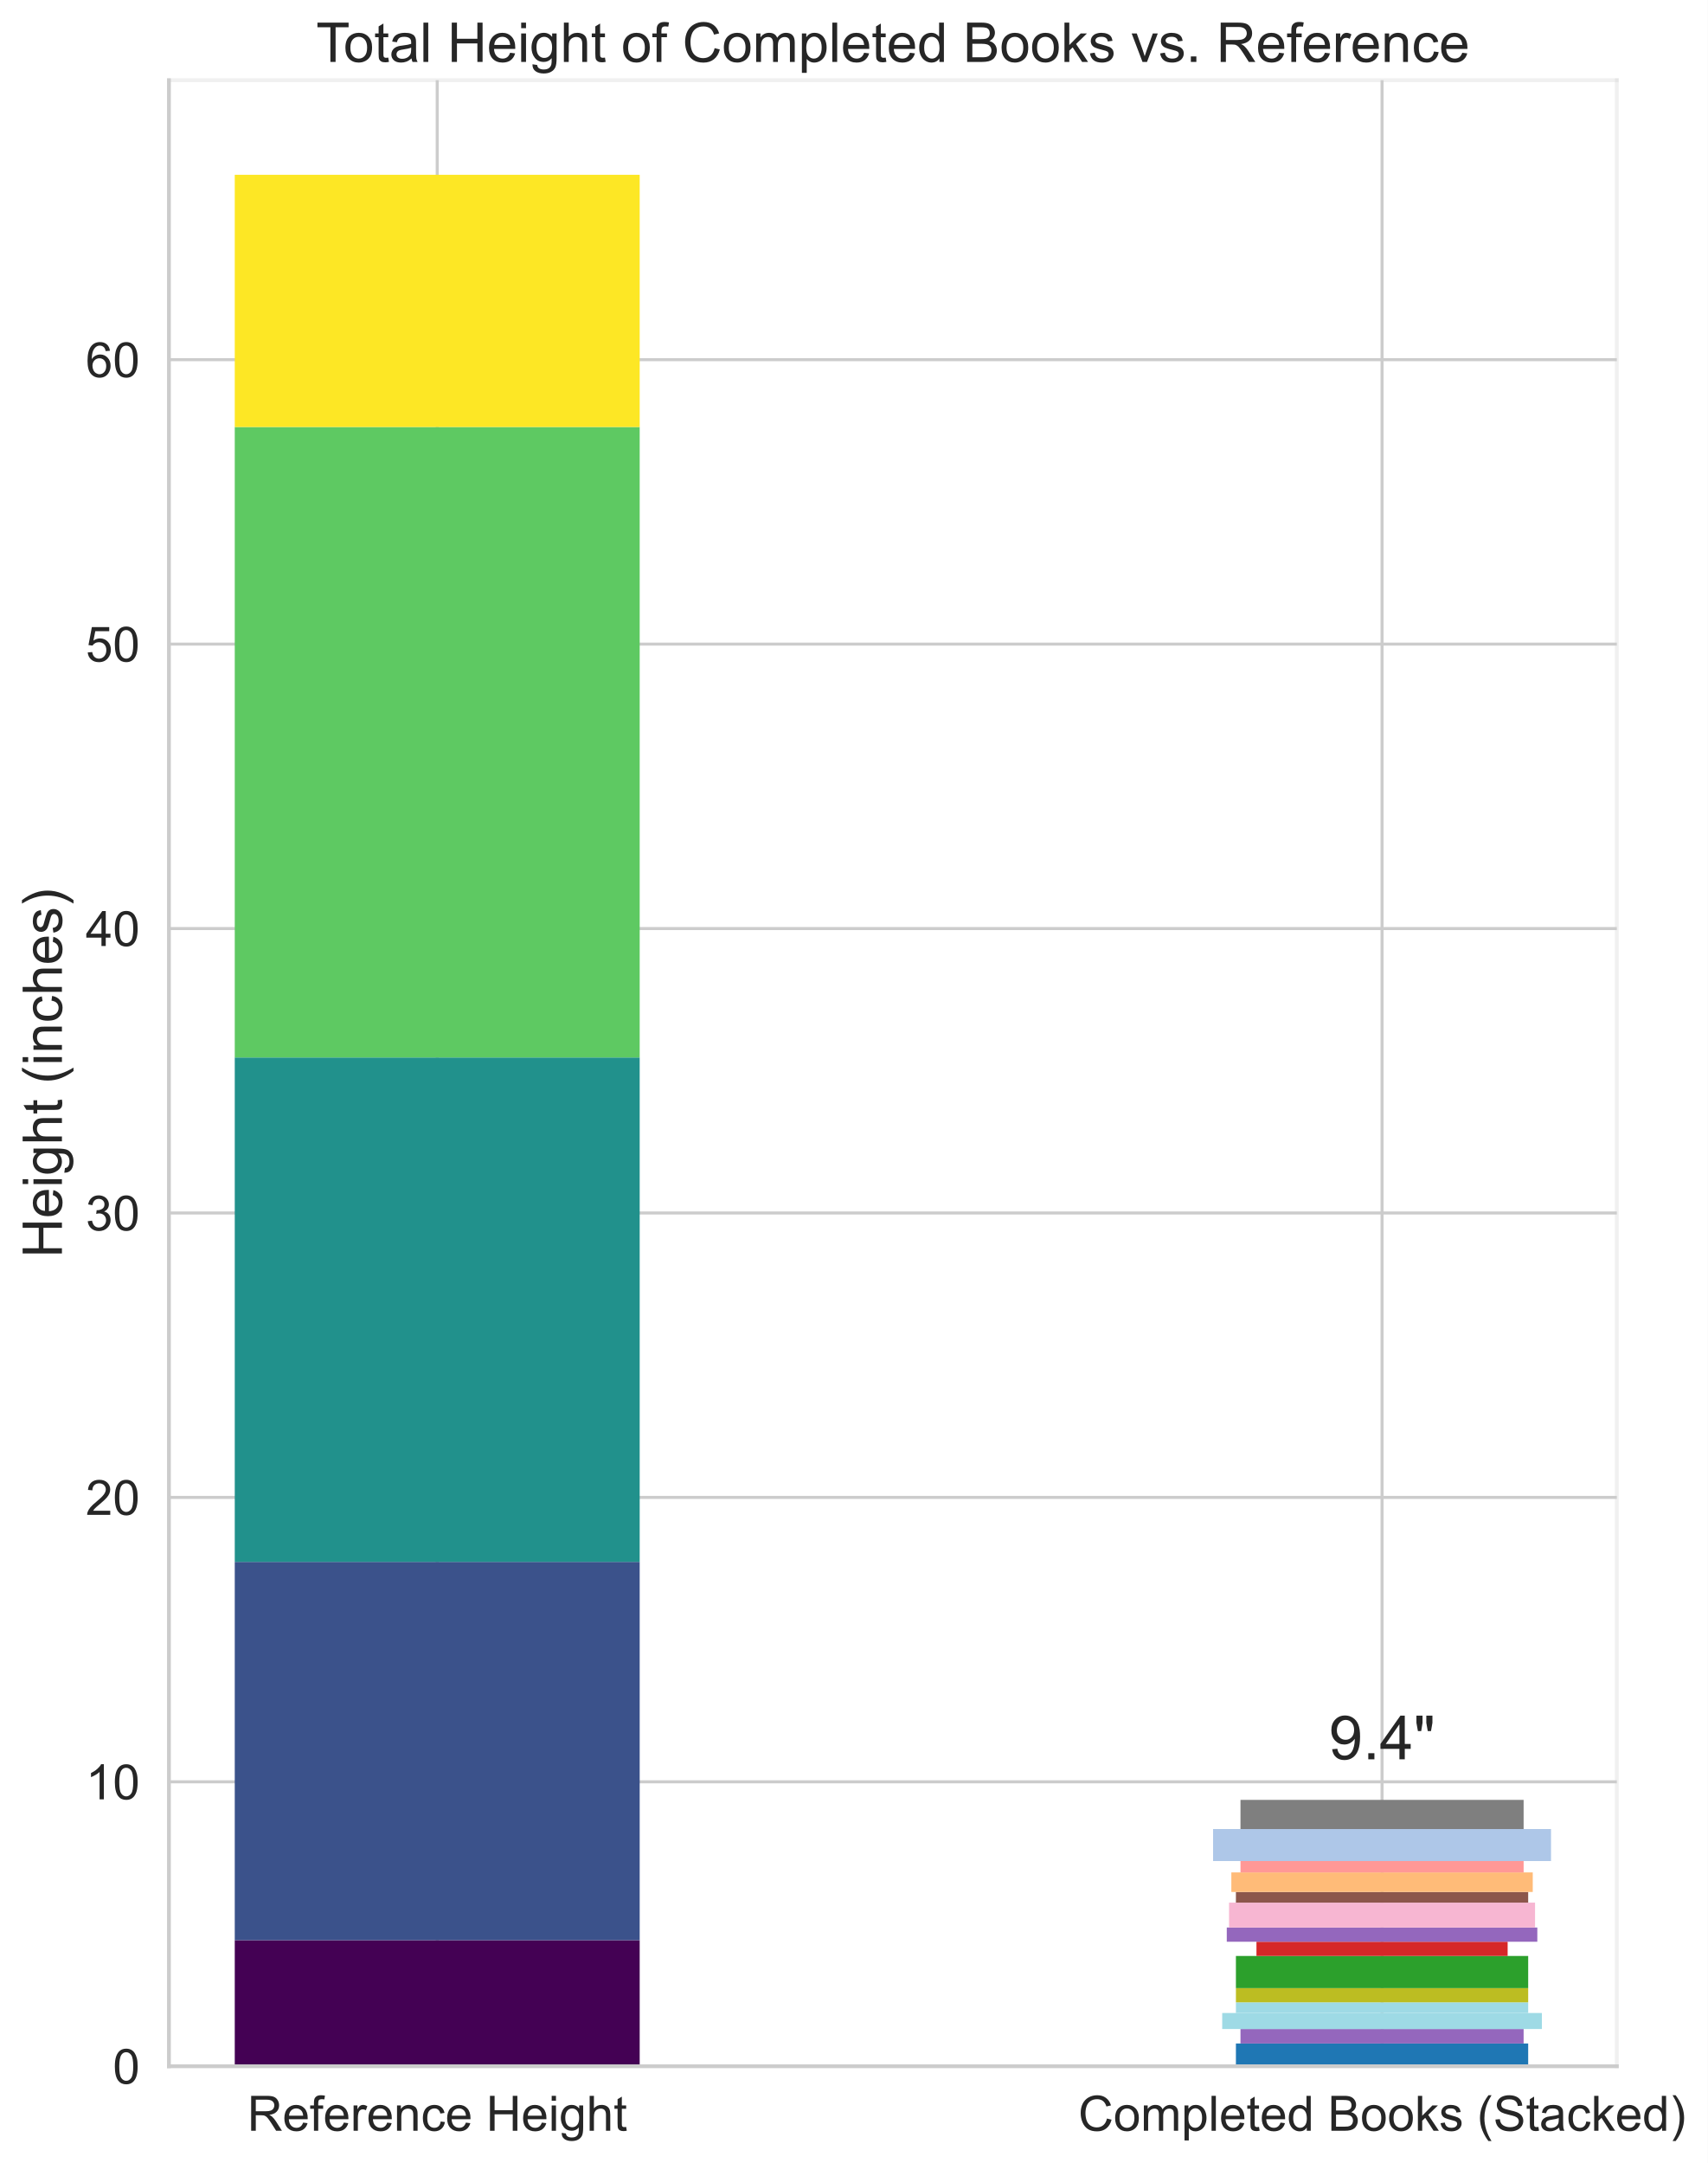
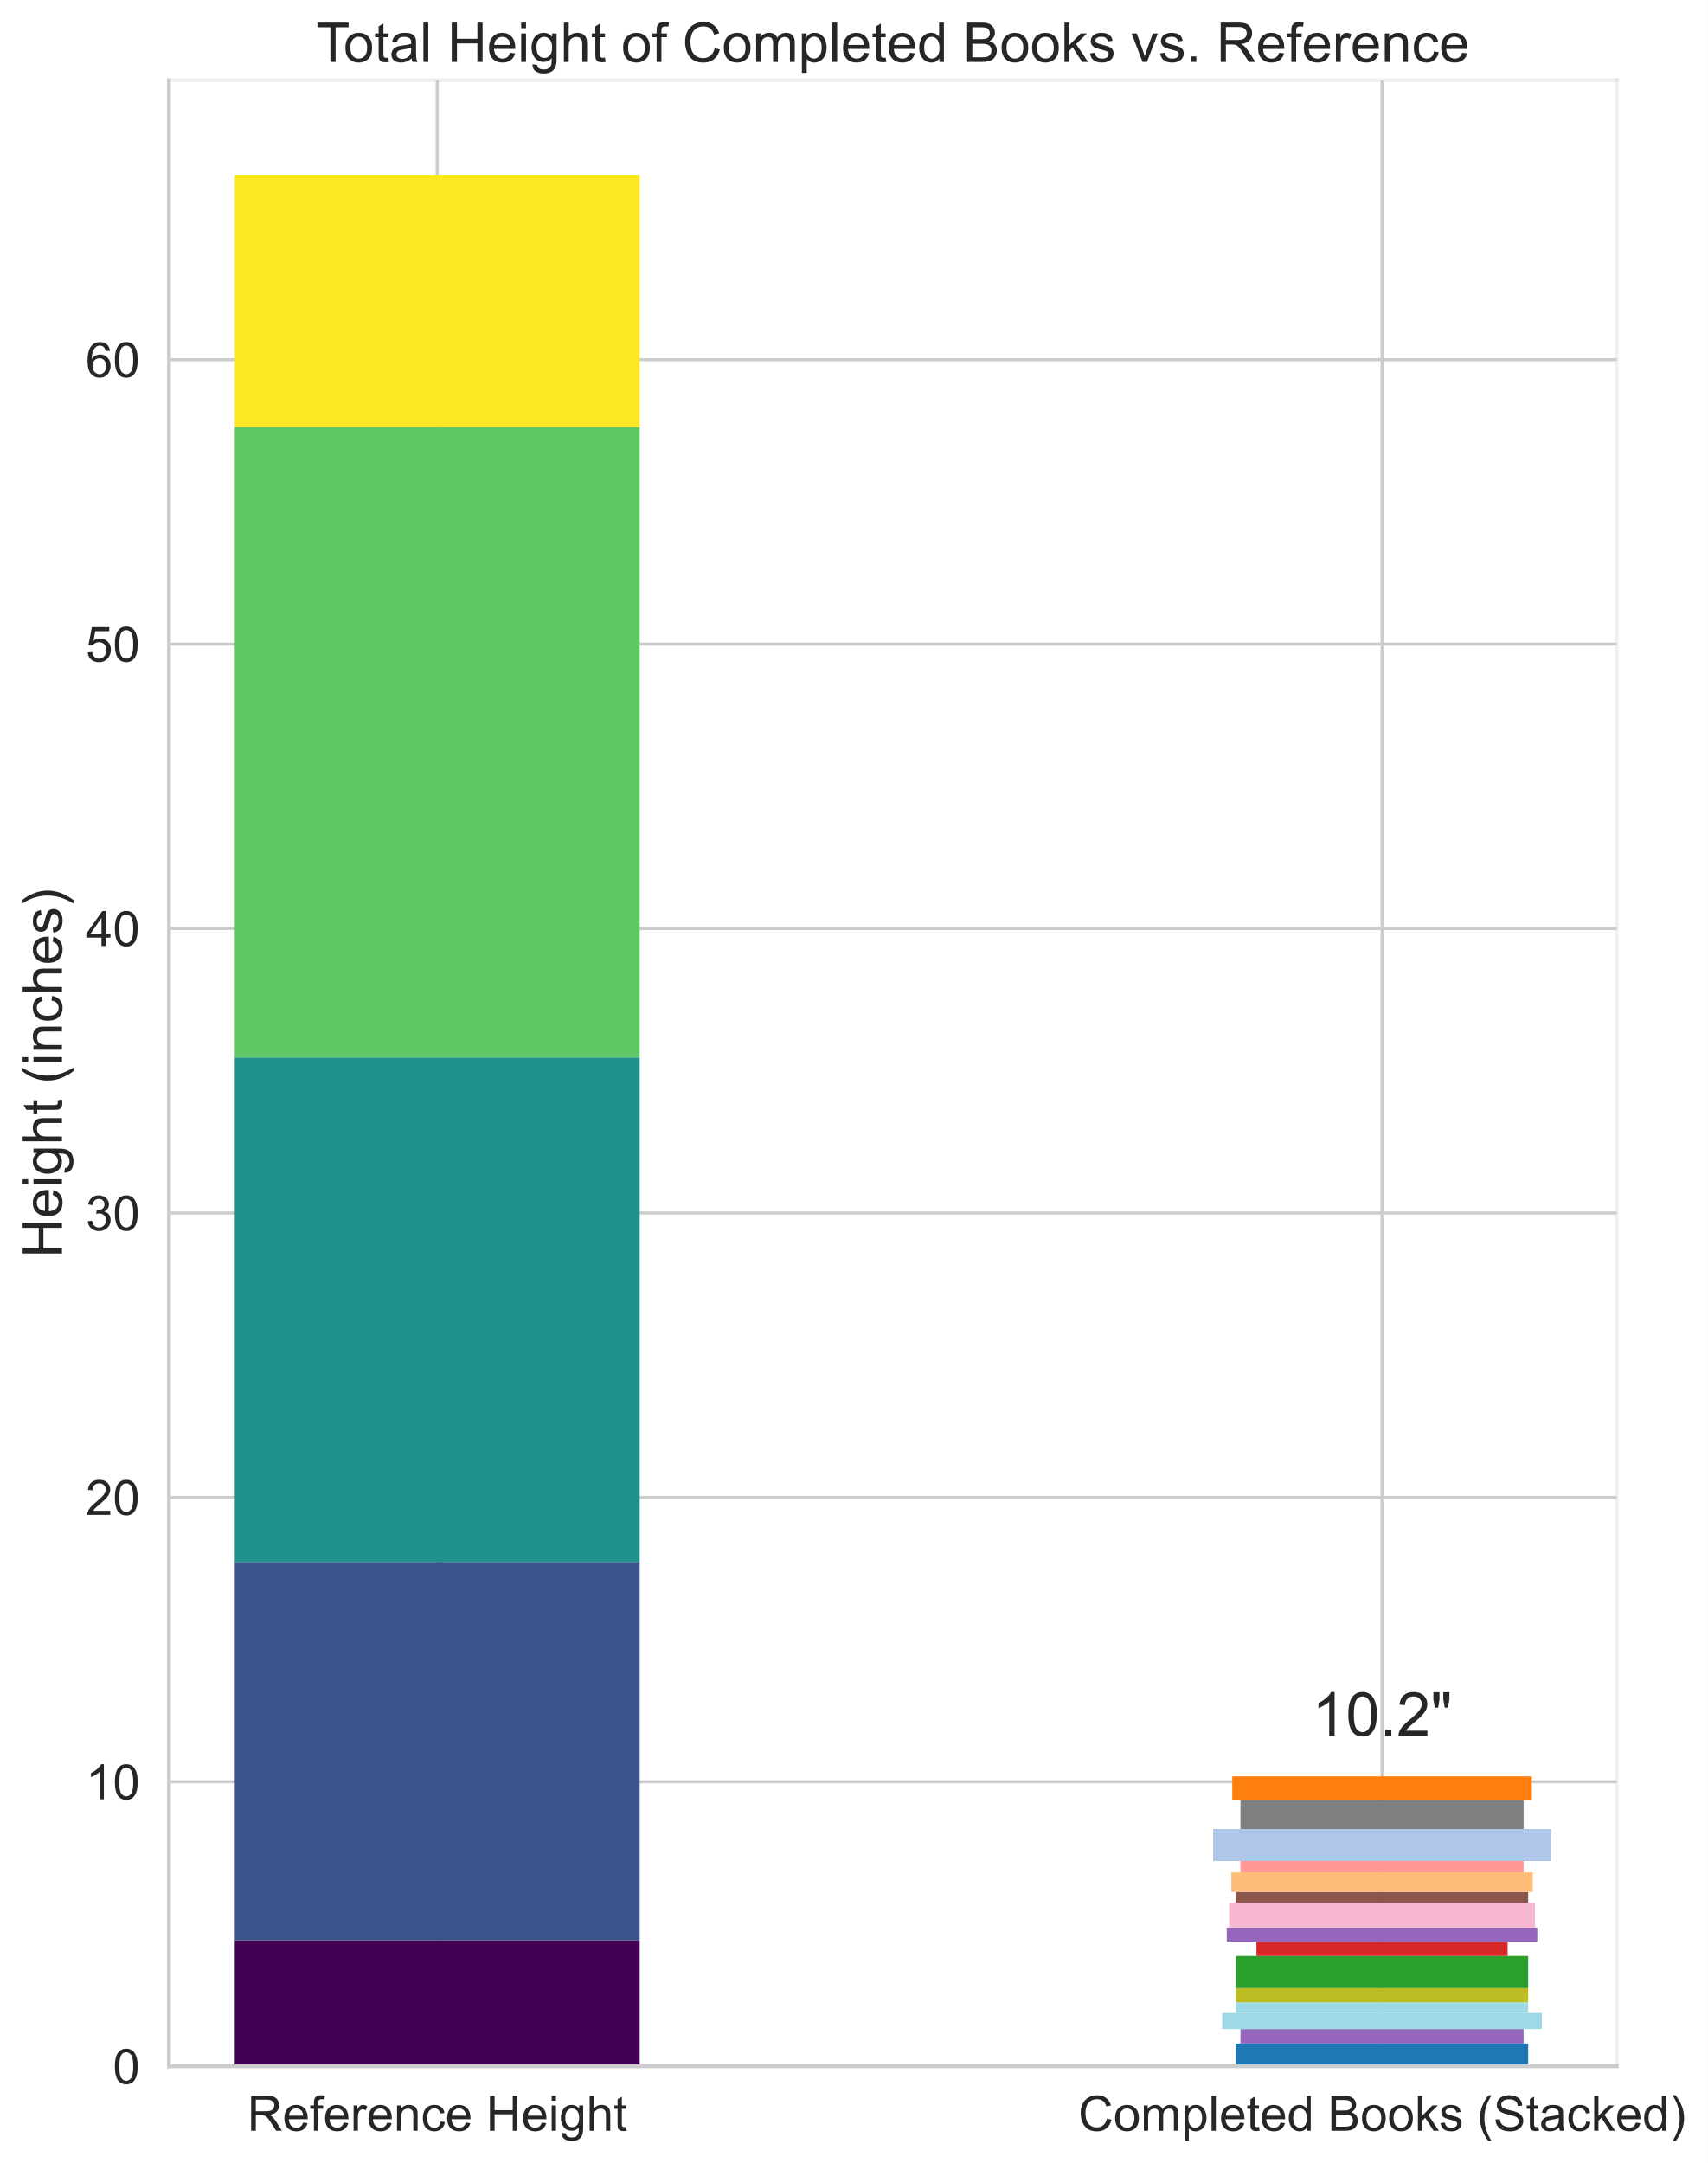
<svg xmlns="http://www.w3.org/2000/svg" xmlns:xlink="http://www.w3.org/1999/xlink" width="559.896pt" height="709.171pt" viewBox="0 0 559.896 709.171" version="1.1">
  <defs>
    <style type="text/css">*{stroke-linejoin: round; stroke-linecap: butt}</style>
  </defs>
  <g id="figure_1">
    <g id="patch_1">
      <path d="M 0 709.171  L 559.896 709.171  L 559.896 0  L 0 0  z " style="fill: #ffffff" />
    </g>
    <g id="axes_1">
      <g id="patch_2">
        <path d="M 55.387 677.456  L 530.074 677.456  L 530.074 26.303  L 55.387 26.303  z " style="fill: #ffffff" />
      </g>
      <g id="matplotlib.axis_1">
        <g id="xtick_1">
          <g id="line2d_1">
-             <path d="M 143.341 677.456  L 143.341 26.303  " clip-path="url(#p53d4279cb7)" style="fill: none; stroke: #cccccc; stroke-linecap: round" />
+             <path d="M 143.341 677.456  L 143.341 26.303  " clip-path="url(#p3df36c63b2)" style="fill: none; stroke: #cccccc; stroke-linecap: round" />
          </g>
          <g id="text_1">
            <g style="fill: #262626" transform="translate(81.08681 698.6034) scale(0.16 -0.16)">
              <defs>
                <path id="ArialMT-52" d="M 503 0  L 503 4581  L 2534 4581  Q 3147 4581 3465 4457  Q 3784 4334 3975 4021  Q 4166 3709 4166 3331  Q 4166 2844 3850 2509  Q 3534 2175 2875 2084  Q 3116 1969 3241 1856  Q 3506 1613 3744 1247  L 4541 0  L 3778 0  L 3172 953  Q 2906 1366 2734 1584  Q 2563 1803 2427 1890  Q 2291 1978 2150 2013  Q 2047 2034 1813 2034  L 1109 2034  L 1109 0  L 503 0  z M 1109 2559  L 2413 2559  Q 2828 2559 3062 2645  Q 3297 2731 3419 2920  Q 3541 3109 3541 3331  Q 3541 3656 3305 3865  Q 3069 4075 2559 4075  L 1109 4075  L 1109 2559  z " transform="scale(0.015625)" />
                <path id="ArialMT-65" d="M 2694 1069  L 3275 997  Q 3138 488 2766 206  Q 2394 -75 1816 -75  Q 1088 -75 661 373  Q 234 822 234 1631  Q 234 2469 665 2931  Q 1097 3394 1784 3394  Q 2450 3394 2872 2941  Q 3294 2488 3294 1666  Q 3294 1616 3291 1516  L 816 1516  Q 847 969 1125 678  Q 1403 388 1819 388  Q 2128 388 2347 550  Q 2566 713 2694 1069  z M 847 1978  L 2700 1978  Q 2663 2397 2488 2606  Q 2219 2931 1791 2931  Q 1403 2931 1139 2672  Q 875 2413 847 1978  z " transform="scale(0.015625)" />
                <path id="ArialMT-66" d="M 556 0  L 556 2881  L 59 2881  L 59 3319  L 556 3319  L 556 3672  Q 556 4006 616 4169  Q 697 4388 901 4523  Q 1106 4659 1475 4659  Q 1713 4659 2000 4603  L 1916 4113  Q 1741 4144 1584 4144  Q 1328 4144 1222 4034  Q 1116 3925 1116 3625  L 1116 3319  L 1763 3319  L 1763 2881  L 1116 2881  L 1116 0  L 556 0  z " transform="scale(0.015625)" />
                <path id="ArialMT-72" d="M 416 0  L 416 3319  L 922 3319  L 922 2816  Q 1116 3169 1280 3281  Q 1444 3394 1641 3394  Q 1925 3394 2219 3213  L 2025 2691  Q 1819 2813 1613 2813  Q 1428 2813 1281 2702  Q 1134 2591 1072 2394  Q 978 2094 978 1738  L 978 0  L 416 0  z " transform="scale(0.015625)" />
                <path id="ArialMT-6e" d="M 422 0  L 422 3319  L 928 3319  L 928 2847  Q 1294 3394 1984 3394  Q 2284 3394 2536 3286  Q 2788 3178 2913 3003  Q 3038 2828 3088 2588  Q 3119 2431 3119 2041  L 3119 0  L 2556 0  L 2556 2019  Q 2556 2363 2490 2533  Q 2425 2703 2258 2804  Q 2091 2906 1866 2906  Q 1506 2906 1245 2678  Q 984 2450 984 1813  L 984 0  L 422 0  z " transform="scale(0.015625)" />
                <path id="ArialMT-63" d="M 2588 1216  L 3141 1144  Q 3050 572 2676 248  Q 2303 -75 1759 -75  Q 1078 -75 664 370  Q 250 816 250 1647  Q 250 2184 428 2587  Q 606 2991 970 3192  Q 1334 3394 1763 3394  Q 2303 3394 2647 3120  Q 2991 2847 3088 2344  L 2541 2259  Q 2463 2594 2264 2762  Q 2066 2931 1784 2931  Q 1359 2931 1093 2626  Q 828 2322 828 1663  Q 828 994 1084 691  Q 1341 388 1753 388  Q 2084 388 2306 591  Q 2528 794 2588 1216  z " transform="scale(0.015625)" />
                <path id="ArialMT-20" transform="scale(0.015625)" />
                <path id="ArialMT-48" d="M 513 0  L 513 4581  L 1119 4581  L 1119 2700  L 3500 2700  L 3500 4581  L 4106 4581  L 4106 0  L 3500 0  L 3500 2159  L 1119 2159  L 1119 0  L 513 0  z " transform="scale(0.015625)" />
                <path id="ArialMT-69" d="M 425 3934  L 425 4581  L 988 4581  L 988 3934  L 425 3934  z M 425 0  L 425 3319  L 988 3319  L 988 0  L 425 0  z " transform="scale(0.015625)" />
                <path id="ArialMT-67" d="M 319 -275  L 866 -356  Q 900 -609 1056 -725  Q 1266 -881 1628 -881  Q 2019 -881 2231 -725  Q 2444 -569 2519 -288  Q 2563 -116 2559 434  Q 2191 0 1641 0  Q 956 0 581 494  Q 206 988 206 1678  Q 206 2153 378 2554  Q 550 2956 876 3175  Q 1203 3394 1644 3394  Q 2231 3394 2613 2919  L 2613 3319  L 3131 3319  L 3131 450  Q 3131 -325 2973 -648  Q 2816 -972 2473 -1159  Q 2131 -1347 1631 -1347  Q 1038 -1347 672 -1080  Q 306 -813 319 -275  z M 784 1719  Q 784 1066 1043 766  Q 1303 466 1694 466  Q 2081 466 2343 764  Q 2606 1063 2606 1700  Q 2606 2309 2336 2618  Q 2066 2928 1684 2928  Q 1309 2928 1046 2623  Q 784 2319 784 1719  z " transform="scale(0.015625)" />
                <path id="ArialMT-68" d="M 422 0  L 422 4581  L 984 4581  L 984 2938  Q 1378 3394 1978 3394  Q 2347 3394 2619 3248  Q 2891 3103 3008 2847  Q 3125 2591 3125 2103  L 3125 0  L 2563 0  L 2563 2103  Q 2563 2525 2380 2717  Q 2197 2909 1863 2909  Q 1613 2909 1392 2779  Q 1172 2650 1078 2428  Q 984 2206 984 1816  L 984 0  L 422 0  z " transform="scale(0.015625)" />
                <path id="ArialMT-74" d="M 1650 503  L 1731 6  Q 1494 -44 1306 -44  Q 1000 -44 831 53  Q 663 150 594 308  Q 525 466 525 972  L 525 2881  L 113 2881  L 113 3319  L 525 3319  L 525 4141  L 1084 4478  L 1084 3319  L 1650 3319  L 1650 2881  L 1084 2881  L 1084 941  Q 1084 700 1114 631  Q 1144 563 1211 522  Q 1278 481 1403 481  Q 1497 481 1650 503  z " transform="scale(0.015625)" />
              </defs>
              <use xlink:href="#ArialMT-52" />
              <use xlink:href="#ArialMT-65" x="72.217" />
              <use xlink:href="#ArialMT-66" x="127.832" />
              <use xlink:href="#ArialMT-65" x="155.615" />
              <use xlink:href="#ArialMT-72" x="211.23" />
              <use xlink:href="#ArialMT-65" x="244.531" />
              <use xlink:href="#ArialMT-6e" x="300.146" />
              <use xlink:href="#ArialMT-63" x="355.762" />
              <use xlink:href="#ArialMT-65" x="405.762" />
              <use xlink:href="#ArialMT-20" x="461.377" />
              <use xlink:href="#ArialMT-48" x="489.16" />
              <use xlink:href="#ArialMT-65" x="561.377" />
              <use xlink:href="#ArialMT-69" x="616.992" />
              <use xlink:href="#ArialMT-67" x="639.209" />
              <use xlink:href="#ArialMT-68" x="694.824" />
              <use xlink:href="#ArialMT-74" x="750.439" />
            </g>
          </g>
        </g>
        <g id="xtick_2">
          <g id="line2d_2">
-             <path d="M 453.1 677.456  L 453.1 26.303  " clip-path="url(#p53d4279cb7)" style="fill: none; stroke: #cccccc; stroke-linecap: round" />
+             <path d="M 453.1 677.456  L 453.1 26.303  " clip-path="url(#p3df36c63b2)" style="fill: none; stroke: #cccccc; stroke-linecap: round" />
          </g>
          <g id="text_2">
            <g style="fill: #262626" transform="translate(353.5037 698.6034) scale(0.16 -0.16)">
              <defs>
                <path id="ArialMT-43" d="M 3763 1606  L 4369 1453  Q 4178 706 3683 314  Q 3188 -78 2472 -78  Q 1731 -78 1267 223  Q 803 525 561 1097  Q 319 1669 319 2325  Q 319 3041 592 3573  Q 866 4106 1370 4382  Q 1875 4659 2481 4659  Q 3169 4659 3637 4309  Q 4106 3959 4291 3325  L 3694 3184  Q 3534 3684 3231 3912  Q 2928 4141 2469 4141  Q 1941 4141 1586 3887  Q 1231 3634 1087 3207  Q 944 2781 944 2328  Q 944 1744 1114 1308  Q 1284 872 1643 656  Q 2003 441 2422 441  Q 2931 441 3284 734  Q 3638 1028 3763 1606  z " transform="scale(0.015625)" />
                <path id="ArialMT-6f" d="M 213 1659  Q 213 2581 725 3025  Q 1153 3394 1769 3394  Q 2453 3394 2887 2945  Q 3322 2497 3322 1706  Q 3322 1066 3130 698  Q 2938 331 2570 128  Q 2203 -75 1769 -75  Q 1072 -75 642 372  Q 213 819 213 1659  z M 791 1659  Q 791 1022 1069 705  Q 1347 388 1769 388  Q 2188 388 2466 706  Q 2744 1025 2744 1678  Q 2744 2294 2464 2611  Q 2184 2928 1769 2928  Q 1347 2928 1069 2612  Q 791 2297 791 1659  z " transform="scale(0.015625)" />
                <path id="ArialMT-6d" d="M 422 0  L 422 3319  L 925 3319  L 925 2853  Q 1081 3097 1340 3245  Q 1600 3394 1931 3394  Q 2300 3394 2536 3241  Q 2772 3088 2869 2813  Q 3263 3394 3894 3394  Q 4388 3394 4653 3120  Q 4919 2847 4919 2278  L 4919 0  L 4359 0  L 4359 2091  Q 4359 2428 4304 2576  Q 4250 2725 4106 2815  Q 3963 2906 3769 2906  Q 3419 2906 3187 2673  Q 2956 2441 2956 1928  L 2956 0  L 2394 0  L 2394 2156  Q 2394 2531 2256 2718  Q 2119 2906 1806 2906  Q 1569 2906 1367 2781  Q 1166 2656 1075 2415  Q 984 2175 984 1722  L 984 0  L 422 0  z " transform="scale(0.015625)" />
                <path id="ArialMT-70" d="M 422 -1272  L 422 3319  L 934 3319  L 934 2888  Q 1116 3141 1344 3267  Q 1572 3394 1897 3394  Q 2322 3394 2647 3175  Q 2972 2956 3137 2557  Q 3303 2159 3303 1684  Q 3303 1175 3120 767  Q 2938 359 2589 142  Q 2241 -75 1856 -75  Q 1575 -75 1351 44  Q 1128 163 984 344  L 984 -1272  L 422 -1272  z M 931 1641  Q 931 1000 1190 694  Q 1450 388 1819 388  Q 2194 388 2461 705  Q 2728 1022 2728 1688  Q 2728 2322 2467 2637  Q 2206 2953 1844 2953  Q 1484 2953 1207 2617  Q 931 2281 931 1641  z " transform="scale(0.015625)" />
                <path id="ArialMT-6c" d="M 409 0  L 409 4581  L 972 4581  L 972 0  L 409 0  z " transform="scale(0.015625)" />
                <path id="ArialMT-64" d="M 2575 0  L 2575 419  Q 2259 -75 1647 -75  Q 1250 -75 917 144  Q 584 363 401 755  Q 219 1147 219 1656  Q 219 2153 384 2558  Q 550 2963 881 3178  Q 1213 3394 1622 3394  Q 1922 3394 2156 3267  Q 2391 3141 2538 2938  L 2538 4581  L 3097 4581  L 3097 0  L 2575 0  z M 797 1656  Q 797 1019 1065 703  Q 1334 388 1700 388  Q 2069 388 2326 689  Q 2584 991 2584 1609  Q 2584 2291 2321 2609  Q 2059 2928 1675 2928  Q 1300 2928 1048 2622  Q 797 2316 797 1656  z " transform="scale(0.015625)" />
                <path id="ArialMT-42" d="M 469 0  L 469 4581  L 2188 4581  Q 2713 4581 3030 4442  Q 3347 4303 3526 4014  Q 3706 3725 3706 3409  Q 3706 3116 3547 2856  Q 3388 2597 3066 2438  Q 3481 2316 3704 2022  Q 3928 1728 3928 1328  Q 3928 1006 3792 729  Q 3656 453 3456 303  Q 3256 153 2954 76  Q 2653 0 2216 0  L 469 0  z M 1075 2656  L 2066 2656  Q 2469 2656 2644 2709  Q 2875 2778 2992 2937  Q 3109 3097 3109 3338  Q 3109 3566 3000 3739  Q 2891 3913 2687 3977  Q 2484 4041 1991 4041  L 1075 4041  L 1075 2656  z M 1075 541  L 2216 541  Q 2509 541 2628 563  Q 2838 600 2978 687  Q 3119 775 3209 942  Q 3300 1109 3300 1328  Q 3300 1584 3169 1773  Q 3038 1963 2805 2039  Q 2572 2116 2134 2116  L 1075 2116  L 1075 541  z " transform="scale(0.015625)" />
                <path id="ArialMT-6b" d="M 425 0  L 425 4581  L 988 4581  L 988 1969  L 2319 3319  L 3047 3319  L 1778 2088  L 3175 0  L 2481 0  L 1384 1697  L 988 1316  L 988 0  L 425 0  z " transform="scale(0.015625)" />
                <path id="ArialMT-73" d="M 197 991  L 753 1078  Q 800 744 1014 566  Q 1228 388 1613 388  Q 2000 388 2187 545  Q 2375 703 2375 916  Q 2375 1106 2209 1216  Q 2094 1291 1634 1406  Q 1016 1563 777 1677  Q 538 1791 414 1992  Q 291 2194 291 2438  Q 291 2659 392 2848  Q 494 3038 669 3163  Q 800 3259 1026 3326  Q 1253 3394 1513 3394  Q 1903 3394 2198 3281  Q 2494 3169 2634 2976  Q 2775 2784 2828 2463  L 2278 2388  Q 2241 2644 2061 2787  Q 1881 2931 1553 2931  Q 1166 2931 1000 2803  Q 834 2675 834 2503  Q 834 2394 903 2306  Q 972 2216 1119 2156  Q 1203 2125 1616 2013  Q 2213 1853 2448 1751  Q 2684 1650 2818 1456  Q 2953 1263 2953 975  Q 2953 694 2789 445  Q 2625 197 2315 61  Q 2006 -75 1616 -75  Q 969 -75 630 194  Q 291 463 197 991  z " transform="scale(0.015625)" />
                <path id="ArialMT-28" d="M 1497 -1347  Q 1031 -759 709 28  Q 388 816 388 1659  Q 388 2403 628 3084  Q 909 3875 1497 4659  L 1900 4659  Q 1522 4009 1400 3731  Q 1209 3300 1100 2831  Q 966 2247 966 1656  Q 966 153 1900 -1347  L 1497 -1347  z " transform="scale(0.015625)" />
                <path id="ArialMT-53" d="M 288 1472  L 859 1522  Q 900 1178 1048 958  Q 1197 738 1509 602  Q 1822 466 2213 466  Q 2559 466 2825 569  Q 3091 672 3220 851  Q 3350 1031 3350 1244  Q 3350 1459 3225 1620  Q 3100 1781 2813 1891  Q 2628 1963 1997 2114  Q 1366 2266 1113 2400  Q 784 2572 623 2826  Q 463 3081 463 3397  Q 463 3744 659 4045  Q 856 4347 1234 4503  Q 1613 4659 2075 4659  Q 2584 4659 2973 4495  Q 3363 4331 3572 4012  Q 3781 3694 3797 3291  L 3216 3247  Q 3169 3681 2898 3903  Q 2628 4125 2100 4125  Q 1550 4125 1298 3923  Q 1047 3722 1047 3438  Q 1047 3191 1225 3031  Q 1400 2872 2139 2705  Q 2878 2538 3153 2413  Q 3553 2228 3743 1945  Q 3934 1663 3934 1294  Q 3934 928 3725 604  Q 3516 281 3123 101  Q 2731 -78 2241 -78  Q 1619 -78 1198 103  Q 778 284 539 648  Q 300 1013 288 1472  z " transform="scale(0.015625)" />
                <path id="ArialMT-61" d="M 2588 409  Q 2275 144 1986 34  Q 1697 -75 1366 -75  Q 819 -75 525 192  Q 231 459 231 875  Q 231 1119 342 1320  Q 453 1522 633 1644  Q 813 1766 1038 1828  Q 1203 1872 1538 1913  Q 2219 1994 2541 2106  Q 2544 2222 2544 2253  Q 2544 2597 2384 2738  Q 2169 2928 1744 2928  Q 1347 2928 1158 2789  Q 969 2650 878 2297  L 328 2372  Q 403 2725 575 2942  Q 747 3159 1072 3276  Q 1397 3394 1825 3394  Q 2250 3394 2515 3294  Q 2781 3194 2906 3042  Q 3031 2891 3081 2659  Q 3109 2516 3109 2141  L 3109 1391  Q 3109 606 3145 398  Q 3181 191 3288 0  L 2700 0  Q 2613 175 2588 409  z M 2541 1666  Q 2234 1541 1622 1453  Q 1275 1403 1131 1340  Q 988 1278 909 1158  Q 831 1038 831 891  Q 831 666 1001 516  Q 1172 366 1500 366  Q 1825 366 2078 508  Q 2331 650 2450 897  Q 2541 1088 2541 1459  L 2541 1666  z " transform="scale(0.015625)" />
                <path id="ArialMT-29" d="M 791 -1347  L 388 -1347  Q 1322 153 1322 1656  Q 1322 2244 1188 2822  Q 1081 3291 891 3722  Q 769 4003 388 4659  L 791 4659  Q 1378 3875 1659 3084  Q 1900 2403 1900 1659  Q 1900 816 1576 28  Q 1253 -759 791 -1347  z " transform="scale(0.015625)" />
              </defs>
              <use xlink:href="#ArialMT-43" />
              <use xlink:href="#ArialMT-6f" x="72.217" />
              <use xlink:href="#ArialMT-6d" x="127.832" />
              <use xlink:href="#ArialMT-70" x="211.133" />
              <use xlink:href="#ArialMT-6c" x="266.748" />
              <use xlink:href="#ArialMT-65" x="288.965" />
              <use xlink:href="#ArialMT-74" x="344.58" />
              <use xlink:href="#ArialMT-65" x="372.363" />
              <use xlink:href="#ArialMT-64" x="427.979" />
              <use xlink:href="#ArialMT-20" x="483.594" />
              <use xlink:href="#ArialMT-42" x="511.377" />
              <use xlink:href="#ArialMT-6f" x="578.076" />
              <use xlink:href="#ArialMT-6f" x="633.691" />
              <use xlink:href="#ArialMT-6b" x="689.307" />
              <use xlink:href="#ArialMT-73" x="739.307" />
              <use xlink:href="#ArialMT-20" x="789.307" />
              <use xlink:href="#ArialMT-28" x="817.09" />
              <use xlink:href="#ArialMT-53" x="850.391" />
              <use xlink:href="#ArialMT-74" x="917.09" />
              <use xlink:href="#ArialMT-61" x="944.873" />
              <use xlink:href="#ArialMT-63" x="1000.488" />
              <use xlink:href="#ArialMT-6b" x="1050.488" />
              <use xlink:href="#ArialMT-65" x="1100.488" />
              <use xlink:href="#ArialMT-64" x="1156.104" />
              <use xlink:href="#ArialMT-29" x="1211.719" />
            </g>
          </g>
        </g>
      </g>
      <g id="matplotlib.axis_2">
        <g id="ytick_1">
          <g id="line2d_3">
-             <path d="M 55.387 677.456  L 530.074 677.456  " clip-path="url(#p53d4279cb7)" style="fill: none; stroke: #cccccc; stroke-linecap: round" />
+             <path d="M 55.387 677.456  L 530.074 677.456  " clip-path="url(#p3df36c63b2)" style="fill: none; stroke: #cccccc; stroke-linecap: round" />
          </g>
          <g id="text_3">
            <g style="fill: #262626" transform="translate(36.98938 683.1822) scale(0.16 -0.16)">
              <defs>
                <path id="ArialMT-30" d="M 266 2259  Q 266 3072 433 3567  Q 600 4063 929 4331  Q 1259 4600 1759 4600  Q 2128 4600 2406 4451  Q 2684 4303 2865 4023  Q 3047 3744 3150 3342  Q 3253 2941 3253 2259  Q 3253 1453 3087 958  Q 2922 463 2592 192  Q 2263 -78 1759 -78  Q 1097 -78 719 397  Q 266 969 266 2259  z M 844 2259  Q 844 1131 1108 757  Q 1372 384 1759 384  Q 2147 384 2411 759  Q 2675 1134 2675 2259  Q 2675 3391 2411 3762  Q 2147 4134 1753 4134  Q 1366 4134 1134 3806  Q 844 3388 844 2259  z " transform="scale(0.015625)" />
              </defs>
              <use xlink:href="#ArialMT-30" />
            </g>
          </g>
        </g>
        <g id="ytick_2">
          <g id="line2d_4">
-             <path d="M 55.387 584.201  L 530.074 584.201  " clip-path="url(#p53d4279cb7)" style="fill: none; stroke: #cccccc; stroke-linecap: round" />
+             <path d="M 55.387 584.201  L 530.074 584.201  " clip-path="url(#p3df36c63b2)" style="fill: none; stroke: #cccccc; stroke-linecap: round" />
          </g>
          <g id="text_4">
            <g style="fill: #262626" transform="translate(28.09188 589.9273) scale(0.16 -0.16)">
              <defs>
                <path id="ArialMT-31" d="M 2384 0  L 1822 0  L 1822 3584  Q 1619 3391 1289 3197  Q 959 3003 697 2906  L 697 3450  Q 1169 3672 1522 3987  Q 1875 4303 2022 4600  L 2384 4600  L 2384 0  z " transform="scale(0.015625)" />
              </defs>
              <use xlink:href="#ArialMT-31" />
              <use xlink:href="#ArialMT-30" x="55.615" />
            </g>
          </g>
        </g>
        <g id="ytick_3">
          <g id="line2d_5">
-             <path d="M 55.387 490.946  L 530.074 490.946  " clip-path="url(#p53d4279cb7)" style="fill: none; stroke: #cccccc; stroke-linecap: round" />
+             <path d="M 55.387 490.946  L 530.074 490.946  " clip-path="url(#p3df36c63b2)" style="fill: none; stroke: #cccccc; stroke-linecap: round" />
          </g>
          <g id="text_5">
            <g style="fill: #262626" transform="translate(28.09188 496.6723) scale(0.16 -0.16)">
              <defs>
                <path id="ArialMT-32" d="M 3222 541  L 3222 0  L 194 0  Q 188 203 259 391  Q 375 700 629 1000  Q 884 1300 1366 1694  Q 2113 2306 2375 2664  Q 2638 3022 2638 3341  Q 2638 3675 2398 3904  Q 2159 4134 1775 4134  Q 1369 4134 1125 3890  Q 881 3647 878 3216  L 300 3275  Q 359 3922 746 4261  Q 1134 4600 1788 4600  Q 2447 4600 2831 4234  Q 3216 3869 3216 3328  Q 3216 3053 3103 2787  Q 2991 2522 2730 2228  Q 2469 1934 1863 1422  Q 1356 997 1212 845  Q 1069 694 975 541  L 3222 541  z " transform="scale(0.015625)" />
              </defs>
              <use xlink:href="#ArialMT-32" />
              <use xlink:href="#ArialMT-30" x="55.615" />
            </g>
          </g>
        </g>
        <g id="ytick_4">
          <g id="line2d_6">
-             <path d="M 55.387 397.691  L 530.074 397.691  " clip-path="url(#p53d4279cb7)" style="fill: none; stroke: #cccccc; stroke-linecap: round" />
+             <path d="M 55.387 397.691  L 530.074 397.691  " clip-path="url(#p3df36c63b2)" style="fill: none; stroke: #cccccc; stroke-linecap: round" />
          </g>
          <g id="text_6">
            <g style="fill: #262626" transform="translate(28.09188 403.4174) scale(0.16 -0.16)">
              <defs>
                <path id="ArialMT-33" d="M 269 1209  L 831 1284  Q 928 806 1161 595  Q 1394 384 1728 384  Q 2125 384 2398 659  Q 2672 934 2672 1341  Q 2672 1728 2419 1979  Q 2166 2231 1775 2231  Q 1616 2231 1378 2169  L 1441 2663  Q 1497 2656 1531 2656  Q 1891 2656 2178 2843  Q 2466 3031 2466 3422  Q 2466 3731 2256 3934  Q 2047 4138 1716 4138  Q 1388 4138 1169 3931  Q 950 3725 888 3313  L 325 3413  Q 428 3978 793 4289  Q 1159 4600 1703 4600  Q 2078 4600 2393 4439  Q 2709 4278 2876 4000  Q 3044 3722 3044 3409  Q 3044 3113 2884 2869  Q 2725 2625 2413 2481  Q 2819 2388 3044 2092  Q 3269 1797 3269 1353  Q 3269 753 2831 336  Q 2394 -81 1725 -81  Q 1122 -81 723 278  Q 325 638 269 1209  z " transform="scale(0.015625)" />
              </defs>
              <use xlink:href="#ArialMT-33" />
              <use xlink:href="#ArialMT-30" x="55.615" />
            </g>
          </g>
        </g>
        <g id="ytick_5">
          <g id="line2d_7">
-             <path d="M 55.387 304.436  L 530.074 304.436  " clip-path="url(#p53d4279cb7)" style="fill: none; stroke: #cccccc; stroke-linecap: round" />
+             <path d="M 55.387 304.436  L 530.074 304.436  " clip-path="url(#p3df36c63b2)" style="fill: none; stroke: #cccccc; stroke-linecap: round" />
          </g>
          <g id="text_7">
            <g style="fill: #262626" transform="translate(28.09188 310.1625) scale(0.16 -0.16)">
              <defs>
                <path id="ArialMT-34" d="M 2069 0  L 2069 1097  L 81 1097  L 81 1613  L 2172 4581  L 2631 4581  L 2631 1613  L 3250 1613  L 3250 1097  L 2631 1097  L 2631 0  L 2069 0  z M 2069 1613  L 2069 3678  L 634 1613  L 2069 1613  z " transform="scale(0.015625)" />
              </defs>
              <use xlink:href="#ArialMT-34" />
              <use xlink:href="#ArialMT-30" x="55.615" />
            </g>
          </g>
        </g>
        <g id="ytick_6">
          <g id="line2d_8">
-             <path d="M 55.387 211.181  L 530.074 211.181  " clip-path="url(#p53d4279cb7)" style="fill: none; stroke: #cccccc; stroke-linecap: round" />
+             <path d="M 55.387 211.181  L 530.074 211.181  " clip-path="url(#p3df36c63b2)" style="fill: none; stroke: #cccccc; stroke-linecap: round" />
          </g>
          <g id="text_8">
            <g style="fill: #262626" transform="translate(28.09188 216.9076) scale(0.16 -0.16)">
              <defs>
                <path id="ArialMT-35" d="M 266 1200  L 856 1250  Q 922 819 1161 601  Q 1400 384 1738 384  Q 2144 384 2425 690  Q 2706 997 2706 1503  Q 2706 1984 2436 2262  Q 2166 2541 1728 2541  Q 1456 2541 1237 2417  Q 1019 2294 894 2097  L 366 2166  L 809 4519  L 3088 4519  L 3088 3981  L 1259 3981  L 1013 2750  Q 1425 3038 1878 3038  Q 2478 3038 2890 2622  Q 3303 2206 3303 1553  Q 3303 931 2941 478  Q 2500 -78 1738 -78  Q 1113 -78 717 272  Q 322 622 266 1200  z " transform="scale(0.015625)" />
              </defs>
              <use xlink:href="#ArialMT-35" />
              <use xlink:href="#ArialMT-30" x="55.615" />
            </g>
          </g>
        </g>
        <g id="ytick_7">
          <g id="line2d_9">
-             <path d="M 55.387 117.926  L 530.074 117.926  " clip-path="url(#p53d4279cb7)" style="fill: none; stroke: #cccccc; stroke-linecap: round" />
+             <path d="M 55.387 117.926  L 530.074 117.926  " clip-path="url(#p3df36c63b2)" style="fill: none; stroke: #cccccc; stroke-linecap: round" />
          </g>
          <g id="text_9">
            <g style="fill: #262626" transform="translate(28.09188 123.6526) scale(0.16 -0.16)">
              <defs>
                <path id="ArialMT-36" d="M 3184 3459  L 2625 3416  Q 2550 3747 2413 3897  Q 2184 4138 1850 4138  Q 1581 4138 1378 3988  Q 1113 3794 959 3422  Q 806 3050 800 2363  Q 1003 2672 1297 2822  Q 1591 2972 1913 2972  Q 2475 2972 2870 2558  Q 3266 2144 3266 1488  Q 3266 1056 3080 686  Q 2894 316 2569 119  Q 2244 -78 1831 -78  Q 1128 -78 684 439  Q 241 956 241 2144  Q 241 3472 731 4075  Q 1159 4600 1884 4600  Q 2425 4600 2770 4297  Q 3116 3994 3184 3459  z M 888 1484  Q 888 1194 1011 928  Q 1134 663 1356 523  Q 1578 384 1822 384  Q 2178 384 2434 671  Q 2691 959 2691 1453  Q 2691 1928 2437 2201  Q 2184 2475 1800 2475  Q 1419 2475 1153 2201  Q 888 1928 888 1484  z " transform="scale(0.015625)" />
              </defs>
              <use xlink:href="#ArialMT-36" />
              <use xlink:href="#ArialMT-30" x="55.615" />
            </g>
          </g>
        </g>
        <g id="text_10">
          <g style="fill: #262626" transform="translate(20.30344 412.4019) rotate(-90) scale(0.18 -0.18)">
            <use xlink:href="#ArialMT-48" />
            <use xlink:href="#ArialMT-65" x="72.217" />
            <use xlink:href="#ArialMT-69" x="127.832" />
            <use xlink:href="#ArialMT-67" x="150.049" />
            <use xlink:href="#ArialMT-68" x="205.664" />
            <use xlink:href="#ArialMT-74" x="261.279" />
            <use xlink:href="#ArialMT-20" x="289.062" />
            <use xlink:href="#ArialMT-28" x="316.846" />
            <use xlink:href="#ArialMT-69" x="350.146" />
            <use xlink:href="#ArialMT-6e" x="372.363" />
            <use xlink:href="#ArialMT-63" x="427.979" />
            <use xlink:href="#ArialMT-68" x="477.979" />
            <use xlink:href="#ArialMT-65" x="533.594" />
            <use xlink:href="#ArialMT-73" x="589.209" />
            <use xlink:href="#ArialMT-29" x="639.209" />
          </g>
        </g>
      </g>
      <g id="patch_3">
-         <path d="M 76.964 677.456  L 209.718 677.456  L 209.718 636.113  L 76.964 636.113  z " clip-path="url(#p53d4279cb7)" style="fill: #440154" />
+         <path d="M 76.964 677.456  L 209.718 677.456  L 209.718 636.113  L 76.964 636.113  z " clip-path="url(#p3df36c63b2)" style="fill: #440154" />
      </g>
      <g id="patch_4">
-         <path d="M 76.964 636.113  L 209.718 636.113  L 209.718 512.084  L 76.964 512.084  z " clip-path="url(#p53d4279cb7)" style="fill: #3b528b" />
+         <path d="M 76.964 636.113  L 209.718 636.113  L 209.718 512.084  L 76.964 512.084  z " clip-path="url(#p3df36c63b2)" style="fill: #3b528b" />
      </g>
      <g id="patch_5">
-         <path d="M 76.964 512.084  L 209.718 512.084  L 209.718 346.712  L 76.964 346.712  z " clip-path="url(#p53d4279cb7)" style="fill: #21918c" />
+         <path d="M 76.964 512.084  L 209.718 512.084  L 209.718 346.712  L 76.964 346.712  z " clip-path="url(#p3df36c63b2)" style="fill: #21918c" />
      </g>
      <g id="patch_6">
-         <path d="M 76.964 346.712  L 209.718 346.712  L 209.718 139.997  L 76.964 139.997  z " clip-path="url(#p53d4279cb7)" style="fill: #5ec962" />
+         <path d="M 76.964 346.712  L 209.718 346.712  L 209.718 139.997  L 76.964 139.997  z " clip-path="url(#p3df36c63b2)" style="fill: #5ec962" />
      </g>
      <g id="patch_7">
-         <path d="M 76.964 139.997  L 209.718 139.997  L 209.718 57.311  L 76.964 57.311  z " clip-path="url(#p53d4279cb7)" style="fill: #fde725" />
+         <path d="M 76.964 139.997  L 209.718 139.997  L 209.718 57.311  L 76.964 57.311  z " clip-path="url(#p3df36c63b2)" style="fill: #fde725" />
      </g>
      <g id="patch_8">
-         <path d="M 405.189 677.456  L 501.011 677.456  L 501.011 669.996  L 405.189 669.996  z " clip-path="url(#p53d4279cb7)" style="fill: #1f77b4" />
+         <path d="M 405.189 677.456  L 501.011 677.456  L 501.011 669.996  L 405.189 669.996  z " clip-path="url(#p3df36c63b2)" style="fill: #1f77b4" />
      </g>
      <g id="patch_9">
-         <path d="M 406.686 669.996  L 499.514 669.996  L 499.514 665.24  L 406.686 665.24  z " clip-path="url(#p53d4279cb7)" style="fill: #9467bd" />
+         <path d="M 406.686 669.996  L 499.514 669.996  L 499.514 665.24  L 406.686 665.24  z " clip-path="url(#p3df36c63b2)" style="fill: #9467bd" />
      </g>
      <g id="patch_10">
-         <path d="M 400.697 665.24  L 505.503 665.24  L 505.503 659.989  L 400.697 659.989  z " clip-path="url(#p53d4279cb7)" style="fill: #9edae5" />
+         <path d="M 400.697 665.24  L 505.503 665.24  L 505.503 659.989  L 400.697 659.989  z " clip-path="url(#p3df36c63b2)" style="fill: #9edae5" />
      </g>
      <g id="patch_11">
-         <path d="M 405.189 659.989  L 501.011 659.989  L 501.011 656.492  L 405.189 656.492  z " clip-path="url(#p53d4279cb7)" style="fill: #9edae5" />
+         <path d="M 405.189 659.989  L 501.011 659.989  L 501.011 656.492  L 405.189 656.492  z " clip-path="url(#p3df36c63b2)" style="fill: #9edae5" />
      </g>
      <g id="patch_12">
-         <path d="M 405.189 656.492  L 501.011 656.492  L 501.011 651.829  L 405.189 651.829  z " clip-path="url(#p53d4279cb7)" style="fill: #bcbd22" />
+         <path d="M 405.189 656.492  L 501.011 656.492  L 501.011 651.829  L 405.189 651.829  z " clip-path="url(#p3df36c63b2)" style="fill: #bcbd22" />
      </g>
      <g id="patch_13">
-         <path d="M 405.189 651.829  L 501.011 651.829  L 501.011 641.292  L 405.189 641.292  z " clip-path="url(#p53d4279cb7)" style="fill: #2ca02c" />
+         <path d="M 405.189 651.829  L 501.011 651.829  L 501.011 641.292  L 405.189 641.292  z " clip-path="url(#p3df36c63b2)" style="fill: #2ca02c" />
      </g>
      <g id="patch_14">
-         <path d="M 411.926 641.292  L 494.274 641.292  L 494.274 636.629  L 411.926 636.629  z " clip-path="url(#p53d4279cb7)" style="fill: #d62728" />
+         <path d="M 411.926 641.292  L 494.274 641.292  L 494.274 636.629  L 411.926 636.629  z " clip-path="url(#p3df36c63b2)" style="fill: #d62728" />
      </g>
      <g id="patch_15">
-         <path d="M 402.194 636.629  L 504.006 636.629  L 504.006 631.966  L 402.194 631.966  z " clip-path="url(#p53d4279cb7)" style="fill: #9467bd" />
+         <path d="M 402.194 636.629  L 504.006 636.629  L 504.006 631.966  L 402.194 631.966  z " clip-path="url(#p3df36c63b2)" style="fill: #9467bd" />
      </g>
      <g id="patch_16">
-         <path d="M 402.943 631.966  L 503.257 631.966  L 503.257 623.806  L 402.943 623.806  z " clip-path="url(#p53d4279cb7)" style="fill: #f7b6d2" />
+         <path d="M 402.943 631.966  L 503.257 631.966  L 503.257 623.806  L 402.943 623.806  z " clip-path="url(#p3df36c63b2)" style="fill: #f7b6d2" />
      </g>
      <g id="patch_17">
-         <path d="M 405.189 623.806  L 501.011 623.806  L 501.011 620.309  L 405.189 620.309  z " clip-path="url(#p53d4279cb7)" style="fill: #8c564b" />
+         <path d="M 405.189 623.806  L 501.011 623.806  L 501.011 620.309  L 405.189 620.309  z " clip-path="url(#p3df36c63b2)" style="fill: #8c564b" />
      </g>
      <g id="patch_18">
-         <path d="M 403.691 620.309  L 502.508 620.309  L 502.508 613.898  L 403.691 613.898  z " clip-path="url(#p53d4279cb7)" style="fill: #ffbb78" />
+         <path d="M 403.691 620.309  L 502.508 620.309  L 502.508 613.898  L 403.691 613.898  z " clip-path="url(#p3df36c63b2)" style="fill: #ffbb78" />
      </g>
      <g id="patch_19">
-         <path d="M 406.686 613.898  L 499.514 613.898  L 499.514 610.168  L 406.686 610.168  z " clip-path="url(#p53d4279cb7)" style="fill: #ff9896" />
+         <path d="M 406.686 613.898  L 499.514 613.898  L 499.514 610.168  L 406.686 610.168  z " clip-path="url(#p3df36c63b2)" style="fill: #ff9896" />
      </g>
      <g id="patch_20">
-         <path d="M 397.703 610.168  L 508.497 610.168  L 508.497 599.677  L 397.703 599.677  z " clip-path="url(#p53d4279cb7)" style="fill: #aec7e8" />
+         <path d="M 397.703 610.168  L 508.497 610.168  L 508.497 599.677  L 397.703 599.677  z " clip-path="url(#p3df36c63b2)" style="fill: #aec7e8" />
      </g>
      <g id="patch_21">
-         <path d="M 406.686 599.677  L 499.514 599.677  L 499.514 590.118  L 406.686 590.118  z " clip-path="url(#p53d4279cb7)" style="fill: #7f7f7f" />
+         <path d="M 406.686 599.677  L 499.514 599.677  L 499.514 590.118  L 406.686 590.118  z " clip-path="url(#p3df36c63b2)" style="fill: #7f7f7f" />
      </g>
      <g id="patch_22">
+         <path d="M 403.991 590.118  L 502.209 590.118  L 502.209 582.425  L 403.991 582.425  z " clip-path="url(#p3df36c63b2)" style="fill: #ff7f0e" />
+       </g>
+       <g id="patch_23">
        <path d="M 55.387 677.456  L 55.387 26.303  " style="fill: none; stroke: #cccccc; stroke-width: 1.25; stroke-linejoin: miter; stroke-linecap: square" />
      </g>
-       <g id="patch_23">
+       <g id="patch_24">
        <path d="M 530.074 677.456  L 530.074 26.303  " style="fill: none; opacity: 0.3; stroke: #cccccc; stroke-width: 1.25; stroke-linejoin: miter; stroke-linecap: square" />
      </g>
-       <g id="patch_24">
+       <g id="patch_25">
        <path d="M 55.387 677.456  L 530.074 677.456  " style="fill: none; stroke: #cccccc; stroke-width: 1.25; stroke-linejoin: miter; stroke-linecap: square" />
      </g>
-       <g id="patch_25">
+       <g id="patch_26">
        <path d="M 55.387 26.303  L 530.074 26.303  " style="fill: none; opacity: 0.3; stroke: #cccccc; stroke-width: 1.25; stroke-linejoin: miter; stroke-linecap: square" />
      </g>
      <g id="text_11">
-         <g style="fill: #262626" transform="translate(435.6499 576.8175) scale(0.2 -0.2)">
+         <g style="fill: #262626" transform="translate(430.089 569.124) scale(0.2 -0.2)">
          <defs>
-             <path id="ArialMT-39" d="M 350 1059  L 891 1109  Q 959 728 1153 556  Q 1347 384 1650 384  Q 1909 384 2104 503  Q 2300 622 2425 820  Q 2550 1019 2634 1356  Q 2719 1694 2719 2044  Q 2719 2081 2716 2156  Q 2547 1888 2255 1720  Q 1963 1553 1622 1553  Q 1053 1553 659 1965  Q 266 2378 266 3053  Q 266 3750 677 4175  Q 1088 4600 1706 4600  Q 2153 4600 2523 4359  Q 2894 4119 3086 3673  Q 3278 3228 3278 2384  Q 3278 1506 3087 986  Q 2897 466 2520 194  Q 2144 -78 1638 -78  Q 1100 -78 759 220  Q 419 519 350 1059  z M 2653 3081  Q 2653 3566 2395 3850  Q 2138 4134 1775 4134  Q 1400 4134 1122 3828  Q 844 3522 844 3034  Q 844 2597 1108 2323  Q 1372 2050 1759 2050  Q 2150 2050 2401 2323  Q 2653 2597 2653 3081  z " transform="scale(0.015625)" />
            <path id="ArialMT-2e" d="M 581 0  L 581 641  L 1222 641  L 1222 0  L 581 0  z " transform="scale(0.015625)" />
            <path id="ArialMT-22" d="M 450 2959  L 294 3831  L 294 4581  L 934 4581  L 934 3831  L 794 2959  L 450 2959  z M 1484 2959  L 1331 3831  L 1331 4581  L 1972 4581  L 1972 3831  L 1822 2959  L 1484 2959  z " transform="scale(0.015625)" />
          </defs>
-           <use xlink:href="#ArialMT-39" />
-           <use xlink:href="#ArialMT-2e" x="55.615" />
-           <use xlink:href="#ArialMT-34" x="83.398" />
-           <use xlink:href="#ArialMT-22" x="139.014" />
+           <use xlink:href="#ArialMT-31" />
+           <use xlink:href="#ArialMT-30" x="55.615" />
+           <use xlink:href="#ArialMT-2e" x="111.23" />
+           <use xlink:href="#ArialMT-32" x="139.014" />
+           <use xlink:href="#ArialMT-22" x="194.629" />
        </g>
      </g>
      <g id="text_12">
        <g style="fill: #262626" transform="translate(103.6488 20.30344) scale(0.18 -0.18)">
          <defs>
            <path id="ArialMT-54" d="M 1659 0  L 1659 4041  L 150 4041  L 150 4581  L 3781 4581  L 3781 4041  L 2266 4041  L 2266 0  L 1659 0  z " transform="scale(0.015625)" />
            <path id="ArialMT-76" d="M 1344 0  L 81 3319  L 675 3319  L 1388 1331  Q 1503 1009 1600 663  Q 1675 925 1809 1294  L 2547 3319  L 3125 3319  L 1869 0  L 1344 0  z " transform="scale(0.015625)" />
          </defs>
          <use xlink:href="#ArialMT-54" />
          <use xlink:href="#ArialMT-6f" x="49.959" />
          <use xlink:href="#ArialMT-74" x="105.574" />
          <use xlink:href="#ArialMT-61" x="133.357" />
          <use xlink:href="#ArialMT-6c" x="188.973" />
          <use xlink:href="#ArialMT-20" x="211.189" />
          <use xlink:href="#ArialMT-48" x="238.973" />
          <use xlink:href="#ArialMT-65" x="311.189" />
          <use xlink:href="#ArialMT-69" x="366.805" />
          <use xlink:href="#ArialMT-67" x="389.021" />
          <use xlink:href="#ArialMT-68" x="444.637" />
          <use xlink:href="#ArialMT-74" x="500.252" />
          <use xlink:href="#ArialMT-20" x="528.035" />
          <use xlink:href="#ArialMT-6f" x="555.818" />
          <use xlink:href="#ArialMT-66" x="611.434" />
          <use xlink:href="#ArialMT-20" x="639.217" />
          <use xlink:href="#ArialMT-43" x="667" />
          <use xlink:href="#ArialMT-6f" x="739.217" />
          <use xlink:href="#ArialMT-6d" x="794.832" />
          <use xlink:href="#ArialMT-70" x="878.133" />
          <use xlink:href="#ArialMT-6c" x="933.748" />
          <use xlink:href="#ArialMT-65" x="955.965" />
          <use xlink:href="#ArialMT-74" x="1011.58" />
          <use xlink:href="#ArialMT-65" x="1039.363" />
          <use xlink:href="#ArialMT-64" x="1094.979" />
          <use xlink:href="#ArialMT-20" x="1150.594" />
          <use xlink:href="#ArialMT-42" x="1178.377" />
          <use xlink:href="#ArialMT-6f" x="1245.076" />
          <use xlink:href="#ArialMT-6f" x="1300.691" />
          <use xlink:href="#ArialMT-6b" x="1356.307" />
          <use xlink:href="#ArialMT-73" x="1406.307" />
          <use xlink:href="#ArialMT-20" x="1456.307" />
          <use xlink:href="#ArialMT-76" x="1484.09" />
          <use xlink:href="#ArialMT-73" x="1534.09" />
          <use xlink:href="#ArialMT-2e" x="1584.09" />
          <use xlink:href="#ArialMT-20" x="1611.873" />
          <use xlink:href="#ArialMT-52" x="1639.656" />
          <use xlink:href="#ArialMT-65" x="1711.873" />
          <use xlink:href="#ArialMT-66" x="1767.488" />
          <use xlink:href="#ArialMT-65" x="1795.271" />
          <use xlink:href="#ArialMT-72" x="1850.887" />
          <use xlink:href="#ArialMT-65" x="1884.188" />
          <use xlink:href="#ArialMT-6e" x="1939.803" />
          <use xlink:href="#ArialMT-63" x="1995.418" />
          <use xlink:href="#ArialMT-65" x="2045.418" />
        </g>
      </g>
    </g>
  </g>
  <defs>
-     <clipPath id="p53d4279cb7">
+     <clipPath id="p3df36c63b2">
      <rect x="55.387" y="26.303" width="474.687" height="651.153" />
    </clipPath>
  </defs>
</svg>
